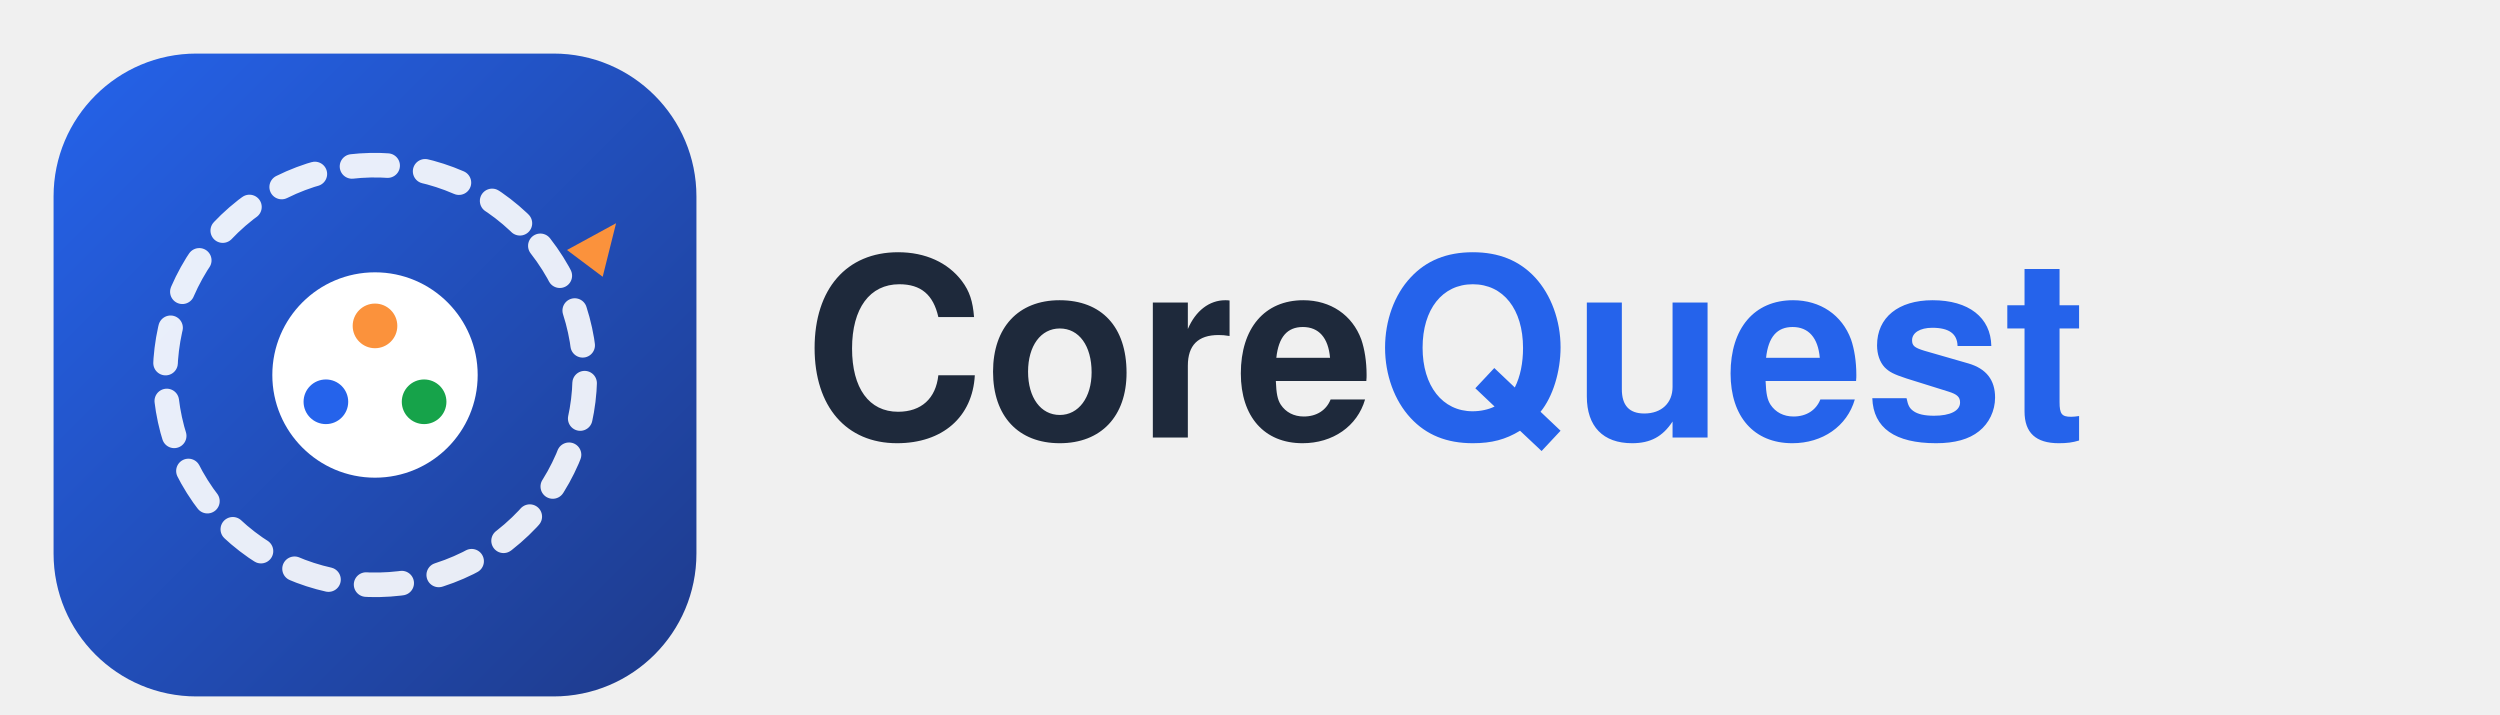
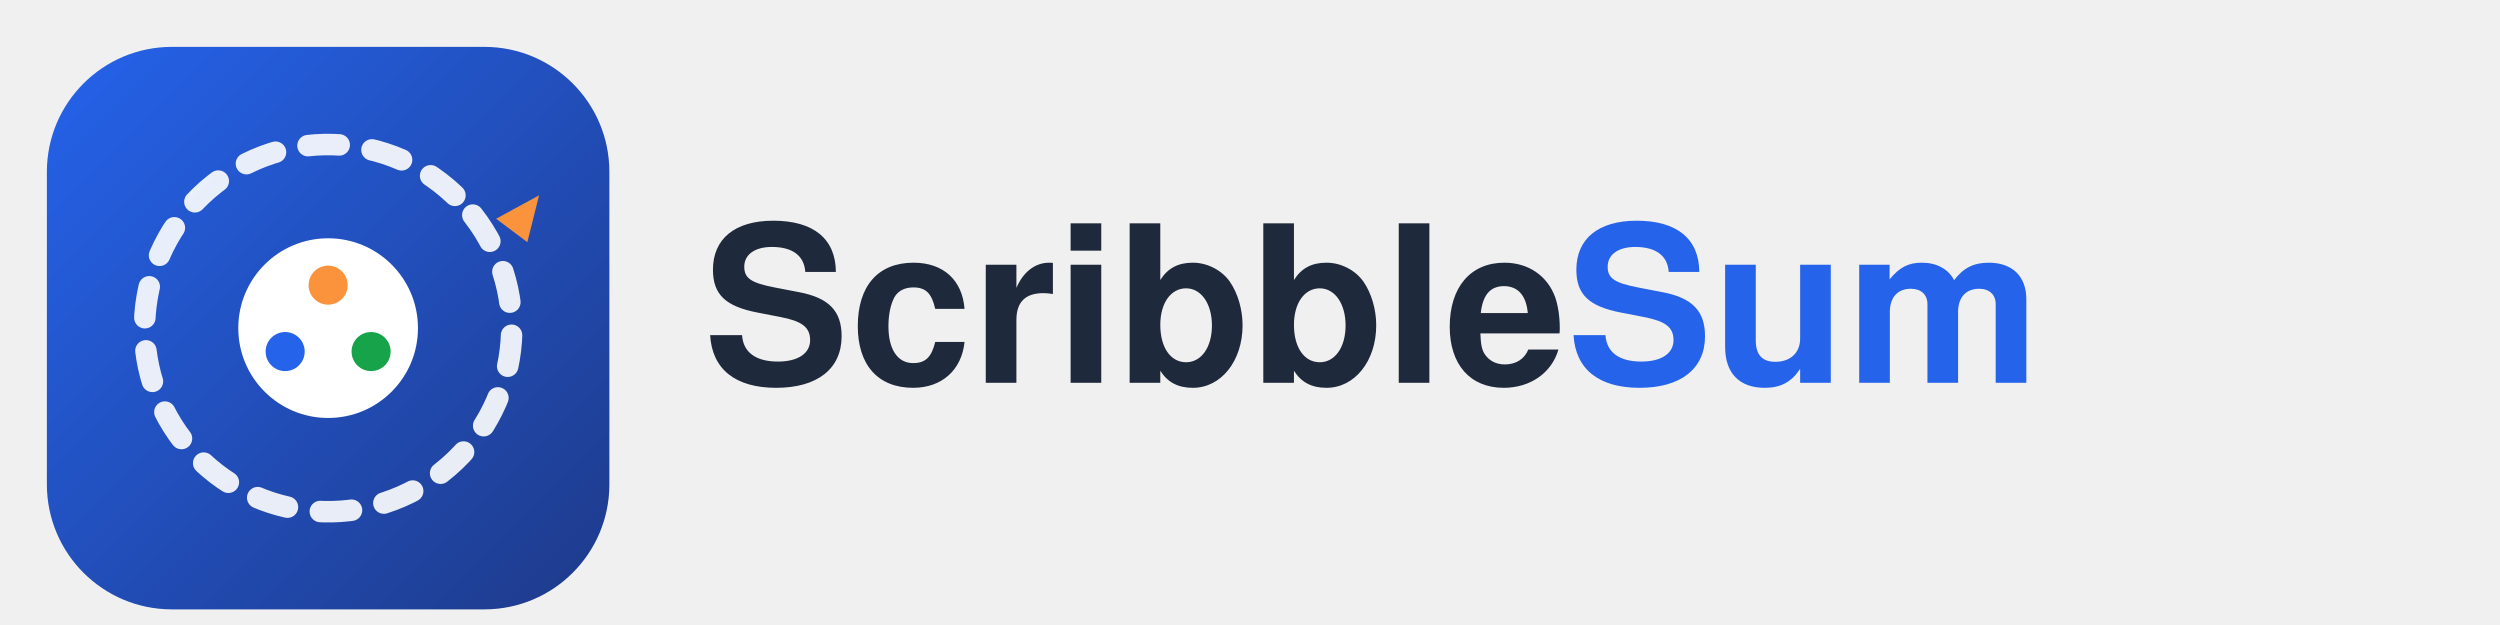
- <svg xmlns="http://www.w3.org/2000/svg" viewBox="0 0 560 160">
+ <svg xmlns="http://www.w3.org/2000/svg" viewBox="0 0 640 160">
  <defs>
    <linearGradient id="coreGradient" x1="0%" y1="0%" x2="100%" y2="100%">
      <stop offset="0%" stop-color="#2563EB" />
      <stop offset="100%" stop-color="#1E3A8A" />
    </linearGradient>
  </defs>
  <g transform="translate(8,8)">
    <rect x="4" y="4" width="144" height="144" rx="32" fill="url(#coreGradient)" />
    <circle cx="76" cy="76" r="47" fill="none" stroke="#FFFFFF" stroke-width="5.5" stroke-linecap="round" stroke-dasharray="8 8.5" transform="rotate(-38 76 76)" opacity="0.9" />
    <path d="M 119 48 L 130 42 L 127 54 Z" fill="#FB923C" />
    <circle cx="76" cy="76" r="23" fill="#FFFFFF" />
    <circle cx="65" cy="82" r="5" fill="#2563EB" />
    <circle cx="76" cy="65" r="5" fill="#FB923C" />
    <circle cx="87" cy="82" r="5" fill="#16A34A" />
  </g>
-   <text x="180" y="98" font-family="'Segoe UI', Helvetica, Arial, sans-serif" font-size="56" font-weight="700" fill="#1E293B">Core<tspan fill="#2563EB">Quest</tspan>
+   <text x="180" y="98" font-family="'Segoe UI', Helvetica, Arial, sans-serif" font-size="56" font-weight="700" fill="#1E293B">Scribble<tspan fill="#2563EB">Sum</tspan>
  </text>
</svg>
